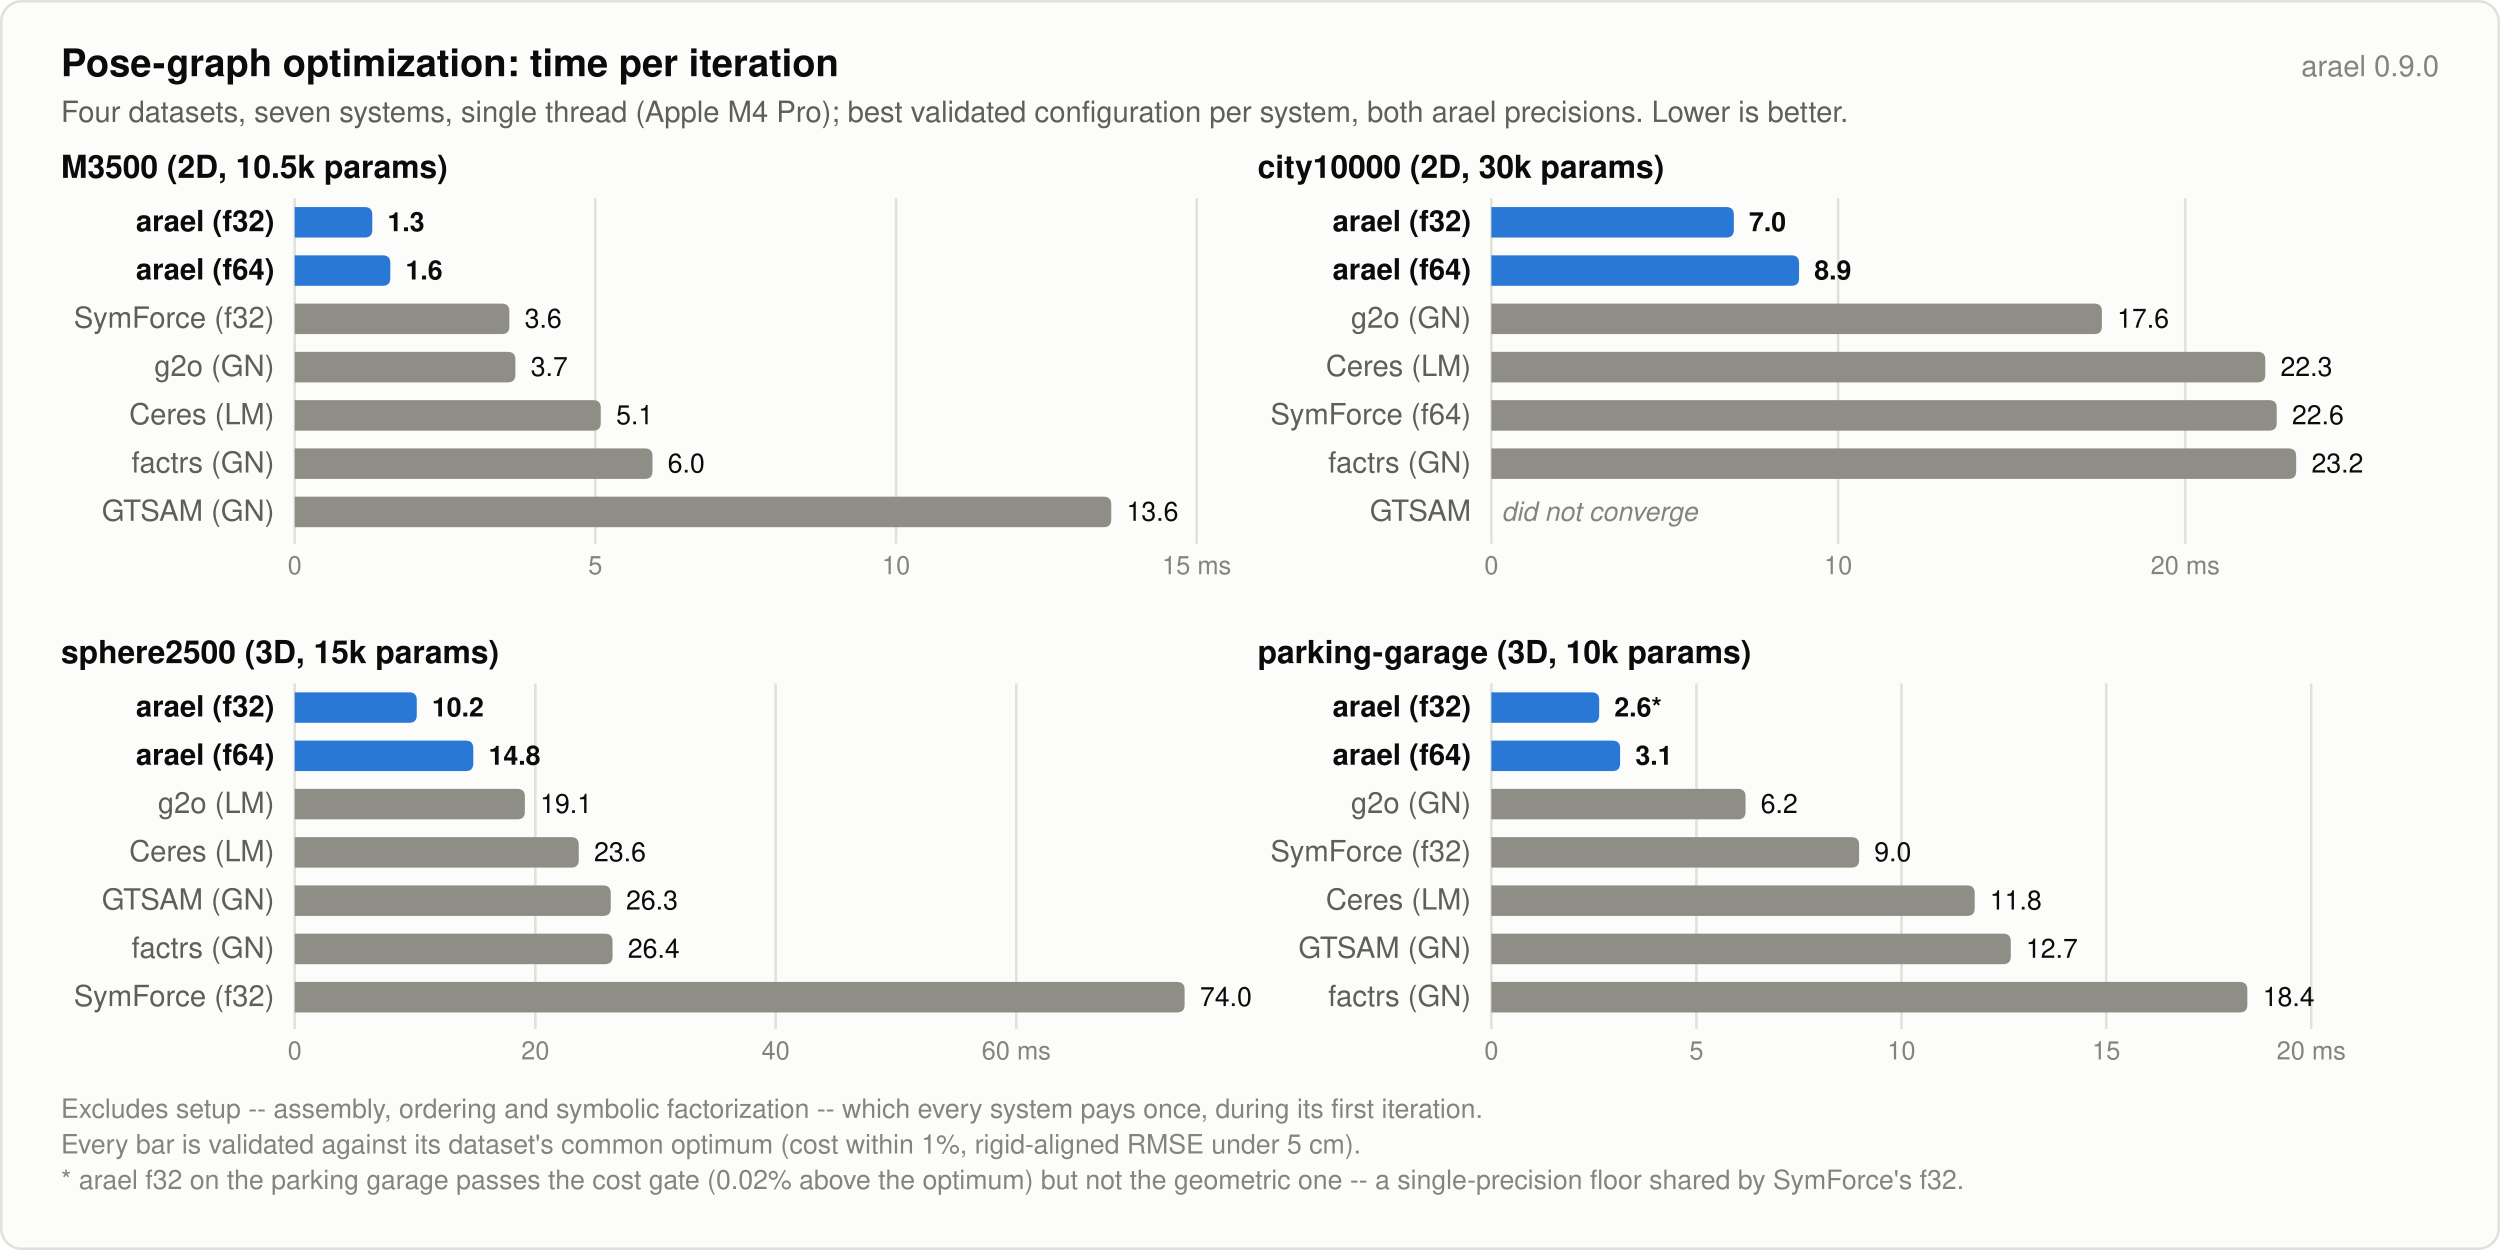
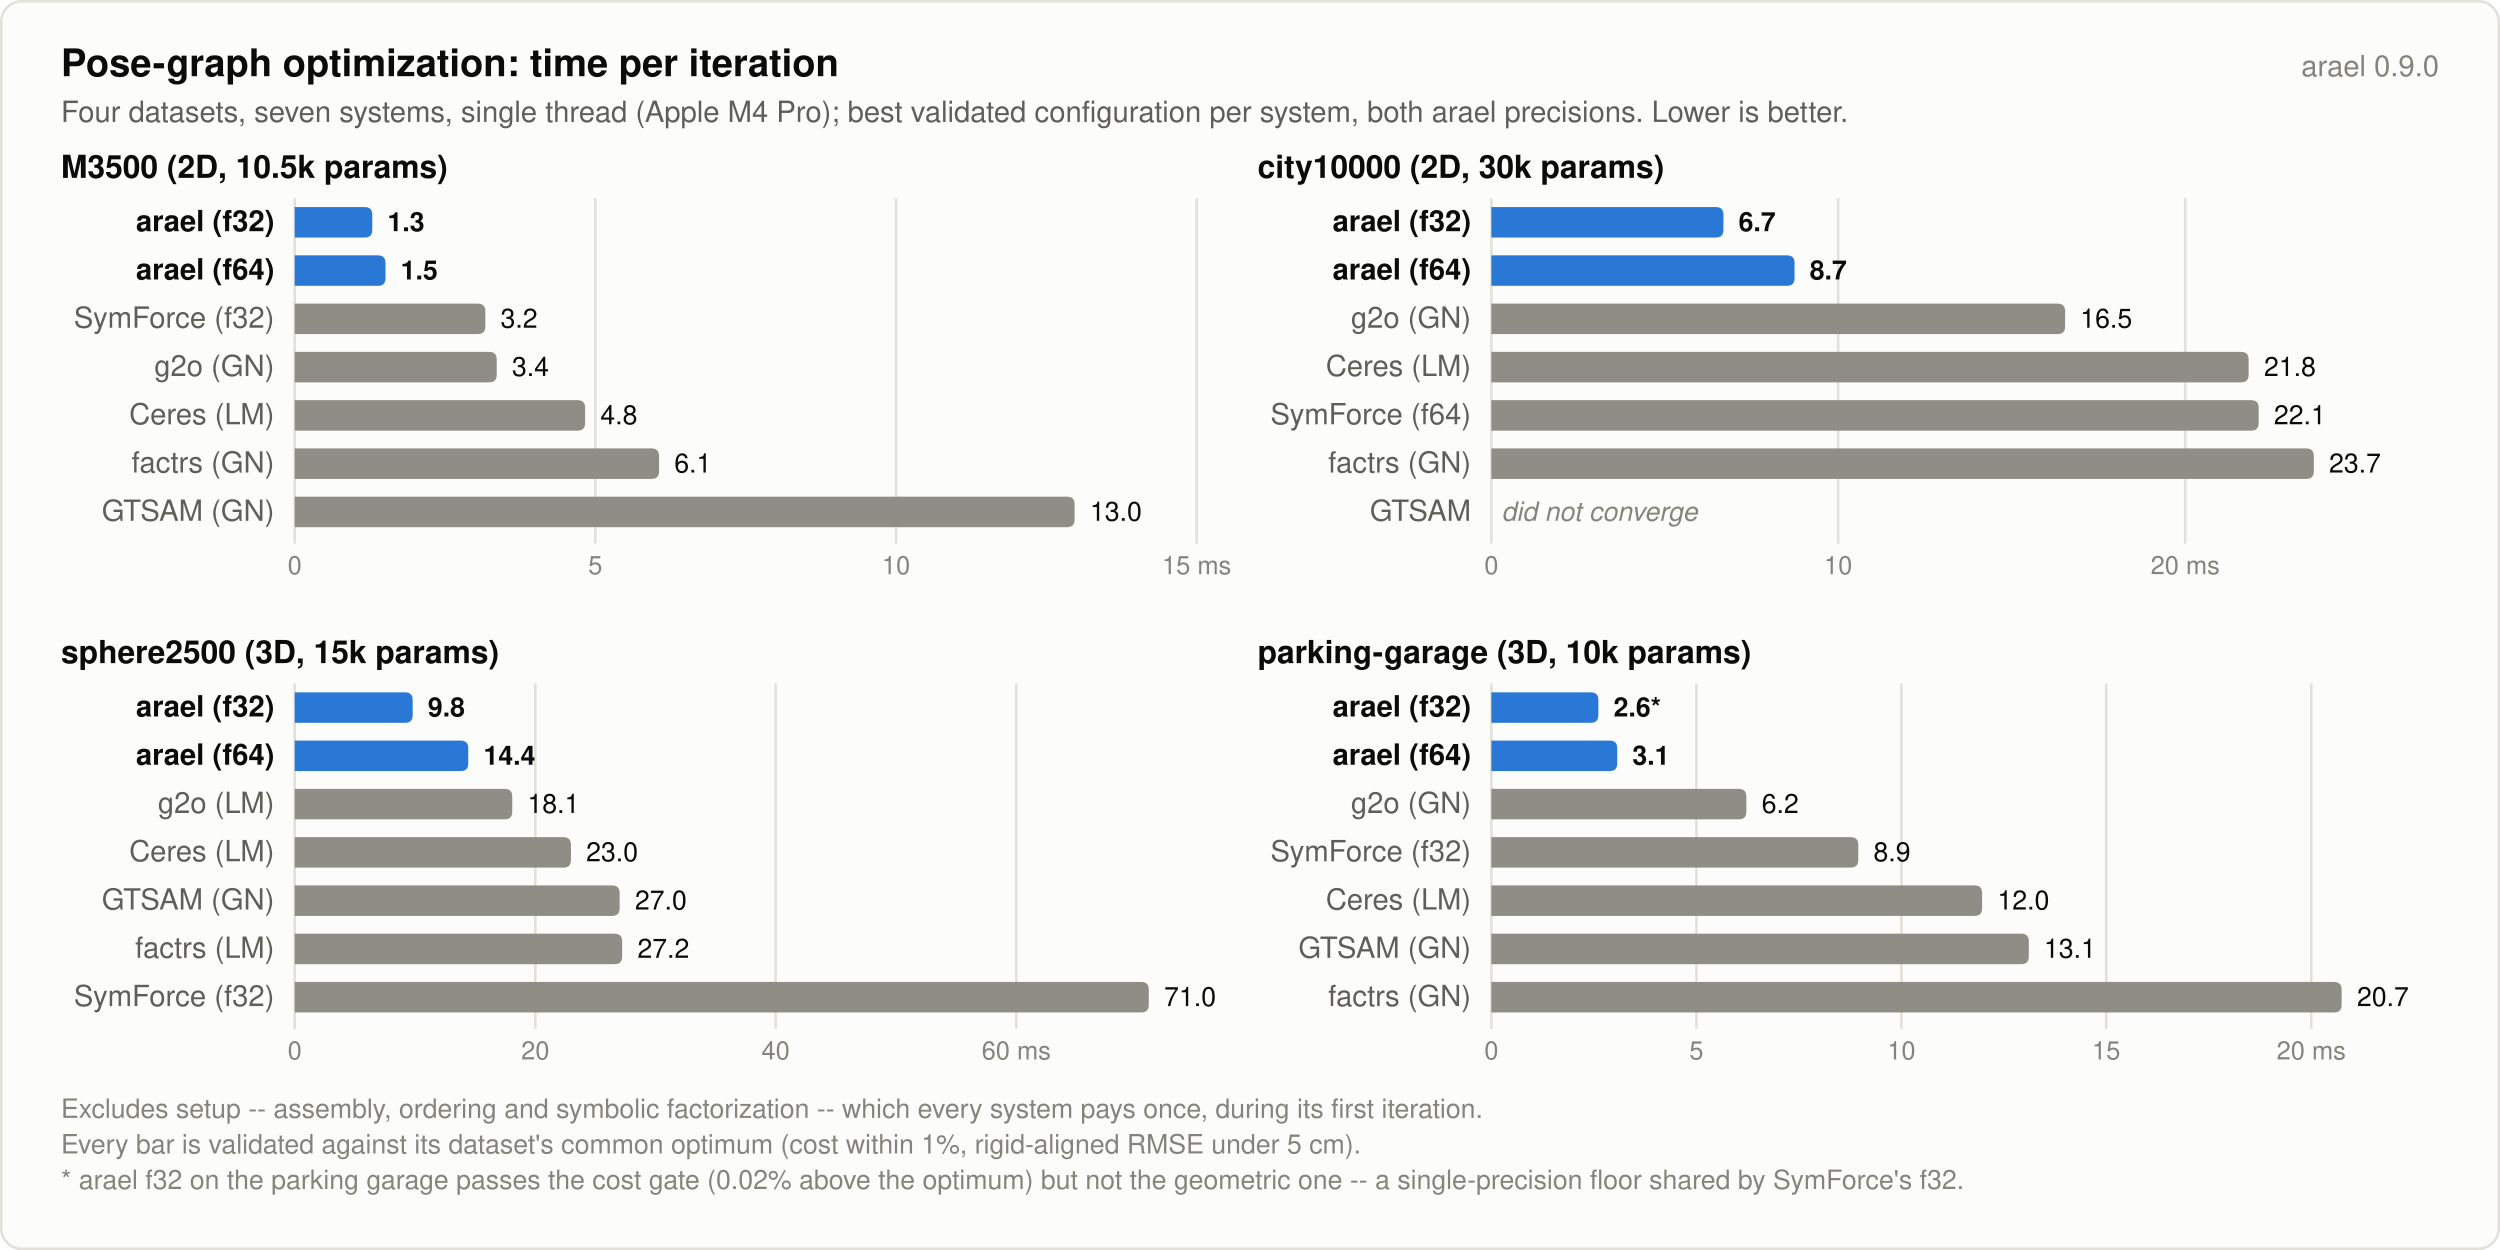
<svg xmlns="http://www.w3.org/2000/svg" width="984" height="492" viewBox="0 0 984 492" font-family="ui-sans-serif, system-ui, -apple-system, 'Segoe UI', Helvetica, Arial, sans-serif">
  <rect x="0.5" y="0.5" width="983" height="491" rx="8" fill="#fcfcfb" stroke="#e1e0d9" />
  <text x="24" y="30" font-size="15" font-weight="600" fill="#0b0b0b">Pose-graph optimization: time per iteration</text>
  <text x="960" y="30" font-size="11.5" text-anchor="end" fill="#85847c">arael 0.9.0</text>
  <text x="24" y="48" font-size="11.5" fill="#5f5e58">Four datasets, seven systems, single thread (Apple M4 Pro); best validated configuration per system, both arael precisions. Lower is better.</text>
  <text x="24" y="70" font-size="12.5" font-weight="600" fill="#0b0b0b">M3500 (2D, 10.5k params)</text>
  <line x1="116.0" y1="78" x2="116.0" y2="214" stroke="#e1e0d9" stroke-width="1" />
  <text x="116.0" y="226" font-size="10" text-anchor="middle" fill="#85847c">0</text>
  <line x1="234.3" y1="78" x2="234.3" y2="214" stroke="#e1e0d9" stroke-width="1" />
  <text x="234.3" y="226" font-size="10" text-anchor="middle" fill="#85847c">5</text>
  <line x1="352.7" y1="78" x2="352.7" y2="214" stroke="#e1e0d9" stroke-width="1" />
  <text x="352.7" y="226" font-size="10" text-anchor="middle" fill="#85847c">10</text>
  <line x1="471.0" y1="78" x2="471.0" y2="214" stroke="#e1e0d9" stroke-width="1" />
  <text x="471.0" y="226" font-size="10" text-anchor="middle" fill="#85847c">15 ms</text>
  <text x="108" y="91.0" font-size="11.5" text-anchor="end" font-weight="600" fill="#0b0b0b">arael (f32)</text>
  <path d="M116,81.5 L143.53,81.5 Q146.53,81.5 146.53,84.5 L146.53,90.5 Q146.53,93.5 143.53,93.5 L116,93.5 Z" fill="#2a78d6" />
  <text x="152.5" y="91.0" font-size="10.5" font-weight="600" fill="#0b0b0b">1.3</text>
  <text x="108" y="110.0" font-size="11.5" text-anchor="end" font-weight="600" fill="#0b0b0b">arael (f64)</text>
-   <path d="M116,100.5 L150.63,100.5 Q153.63,100.5 153.63,103.5 L153.63,109.5 Q153.63,112.5 150.63,112.5 L116,112.5 Z" fill="#2a78d6" />
-   <text x="159.6" y="110.0" font-size="10.5" font-weight="600" fill="#0b0b0b">1.6</text>
+   <path d="M116,100.5 L148.737,100.5 Q151.737,100.5 151.737,103.5 L151.737,109.5 Q151.737,112.5 148.737,112.5 L116,112.5 Z" fill="#2a78d6" />
+   <text x="157.7" y="110.0" font-size="10.5" font-weight="600" fill="#0b0b0b">1.5</text>
  <text x="108" y="129.0" font-size="11.5" text-anchor="end" fill="#5f5e58">SymForce (f32)</text>
-   <path d="M116,119.5 L197.49,119.5 Q200.49,119.5 200.49,122.5 L200.49,128.5 Q200.49,131.5 197.49,131.5 L116,131.5 Z" fill="#8f8e86" />
-   <text x="206.5" y="129.0" font-size="10.5" fill="#0b0b0b">3.6</text>
+   <path d="M116,119.5 L188.023,119.5 Q191.023,119.5 191.023,122.5 L191.023,128.5 Q191.023,131.5 188.023,131.5 L116,131.5 Z" fill="#8f8e86" />
+   <text x="197.0" y="129.0" font-size="10.5" fill="#0b0b0b">3.2</text>
  <text x="108" y="148.0" font-size="11.5" text-anchor="end" fill="#5f5e58">g2o (GN)</text>
-   <path d="M116,138.5 L199.857,138.5 Q202.857,138.5 202.857,141.5 L202.857,147.5 Q202.857,150.5 199.857,150.5 L116,150.5 Z" fill="#8f8e86" />
-   <text x="208.9" y="148.0" font-size="10.5" fill="#0b0b0b">3.7</text>
+   <path d="M116,138.5 L192.52,138.5 Q195.52,138.5 195.52,141.5 L195.52,147.5 Q195.52,150.5 192.52,150.5 L116,150.5 Z" fill="#8f8e86" />
+   <text x="201.5" y="148.0" font-size="10.5" fill="#0b0b0b">3.4</text>
  <text x="108" y="167.0" font-size="11.5" text-anchor="end" fill="#5f5e58">Ceres (LM)</text>
-   <path d="M116,157.5 L233.463,157.5 Q236.463,157.5 236.463,160.5 L236.463,166.5 Q236.463,169.5 233.463,169.5 L116,169.5 Z" fill="#8f8e86" />
-   <text x="242.5" y="167.0" font-size="10.5" fill="#0b0b0b">5.1</text>
+   <path d="M116,157.5 L227.31,157.5 Q230.31,157.5 230.31,160.5 L230.31,166.5 Q230.31,169.5 227.31,169.5 L116,169.5 Z" fill="#8f8e86" />
+   <text x="236.3" y="167.0" font-size="10.5" fill="#0b0b0b">4.8</text>
  <text x="108" y="186.0" font-size="11.5" text-anchor="end" fill="#5f5e58">factrs (GN)</text>
-   <path d="M116,176.5 L253.817,176.5 Q256.817,176.5 256.817,179.5 L256.817,185.5 Q256.817,188.5 253.817,188.5 L116,188.5 Z" fill="#8f8e86" />
-   <text x="262.8" y="186.0" font-size="10.5" fill="#0b0b0b">6.0</text>
+   <path d="M116,176.5 L256.42,176.5 Q259.42,176.5 259.42,179.5 L259.42,185.5 Q259.42,188.5 256.42,188.5 L116,188.5 Z" fill="#8f8e86" />
+   <text x="265.4" y="186.0" font-size="10.5" fill="#0b0b0b">6.1</text>
  <text x="108" y="205.0" font-size="11.5" text-anchor="end" fill="#5f5e58">GTSAM (GN)</text>
-   <path d="M116,195.5 L434.393,195.5 Q437.393,195.5 437.393,198.5 L437.393,204.5 Q437.393,207.5 434.393,207.5 L116,207.5 Z" fill="#8f8e86" />
-   <text x="443.4" y="205.0" font-size="10.5" fill="#0b0b0b">13.6</text>
+   <path d="M116,195.5 L419.957,195.5 Q422.957,195.5 422.957,198.5 L422.957,204.5 Q422.957,207.5 419.957,207.5 L116,207.5 Z" fill="#8f8e86" />
+   <text x="429.0" y="205.0" font-size="10.5" fill="#0b0b0b">13.0</text>
  <text x="495" y="70" font-size="12.5" font-weight="600" fill="#0b0b0b">city10000 (2D, 30k params)</text>
  <line x1="587.0" y1="78" x2="587.0" y2="214" stroke="#e1e0d9" stroke-width="1" />
  <text x="587.0" y="226" font-size="10" text-anchor="middle" fill="#85847c">0</text>
  <line x1="723.5" y1="78" x2="723.5" y2="214" stroke="#e1e0d9" stroke-width="1" />
  <text x="723.5" y="226" font-size="10" text-anchor="middle" fill="#85847c">10</text>
  <line x1="860.1" y1="78" x2="860.1" y2="214" stroke="#e1e0d9" stroke-width="1" />
  <text x="860.1" y="226" font-size="10" text-anchor="middle" fill="#85847c">20 ms</text>
  <text x="579" y="91.0" font-size="11.5" text-anchor="end" font-weight="600" fill="#0b0b0b">arael (f32)</text>
-   <path d="M587,81.5 L679.44,81.5 Q682.44,81.5 682.44,84.5 L682.44,90.5 Q682.44,93.5 679.44,93.5 L587,93.5 Z" fill="#2a78d6" />
-   <text x="688.4" y="91.0" font-size="10.5" font-weight="600" fill="#0b0b0b">7.0</text>
+   <path d="M587,81.5 L675.344,81.5 Q678.344,81.5 678.344,84.5 L678.344,90.5 Q678.344,93.5 675.344,93.5 L587,93.5 Z" fill="#2a78d6" />
+   <text x="684.3" y="91.0" font-size="10.5" font-weight="600" fill="#0b0b0b">6.7</text>
  <text x="579" y="110.0" font-size="11.5" text-anchor="end" font-weight="600" fill="#0b0b0b">arael (f64)</text>
-   <path d="M587,100.5 L705.11,100.5 Q708.11,100.5 708.11,103.5 L708.11,109.5 Q708.11,112.5 705.11,112.5 L587,112.5 Z" fill="#2a78d6" />
-   <text x="714.1" y="110.0" font-size="10.5" font-weight="600" fill="#0b0b0b">8.9</text>
+   <path d="M587,100.5 L703.335,100.5 Q706.335,100.5 706.335,103.5 L706.335,109.5 Q706.335,112.5 703.335,112.5 L587,112.5 Z" fill="#2a78d6" />
+   <text x="712.3" y="110.0" font-size="10.5" font-weight="600" fill="#0b0b0b">8.7</text>
  <text x="579" y="129.0" font-size="11.5" text-anchor="end" fill="#5f5e58">g2o (GN)</text>
-   <path d="M587,119.5 L824.308,119.5 Q827.308,119.5 827.308,122.5 L827.308,128.5 Q827.308,131.5 824.308,131.5 L587,131.5 Z" fill="#8f8e86" />
-   <text x="833.3" y="129.0" font-size="10.5" fill="#0b0b0b">17.6</text>
+   <path d="M587,119.5 L809.835,119.5 Q812.835,119.5 812.835,122.5 L812.835,128.5 Q812.835,131.5 809.835,131.5 L587,131.5 Z" fill="#8f8e86" />
+   <text x="818.8" y="129.0" font-size="10.5" fill="#0b0b0b">16.5</text>
  <text x="579" y="148.0" font-size="11.5" text-anchor="end" fill="#5f5e58">Ceres (LM)</text>
-   <path d="M587,138.5 L888.617,138.5 Q891.617,138.5 891.617,141.5 L891.617,147.5 Q891.617,150.5 888.617,150.5 L587,150.5 Z" fill="#8f8e86" />
-   <text x="897.6" y="148.0" font-size="10.5" fill="#0b0b0b">22.3</text>
+   <path d="M587,138.5 L882.063,138.5 Q885.063,138.5 885.063,141.5 L885.063,147.5 Q885.063,150.5 882.063,150.5 L587,150.5 Z" fill="#8f8e86" />
+   <text x="891.1" y="148.0" font-size="10.5" fill="#0b0b0b">21.8</text>
  <text x="579" y="167.0" font-size="11.5" text-anchor="end" fill="#5f5e58">SymForce (f64)</text>
-   <path d="M587,157.5 L893.123,157.5 Q896.123,157.5 896.123,160.5 L896.123,166.5 Q896.123,169.5 893.123,169.5 L587,169.5 Z" fill="#8f8e86" />
-   <text x="902.1" y="167.0" font-size="10.5" fill="#0b0b0b">22.6</text>
+   <path d="M587,157.5 L886.023,157.5 Q889.023,157.5 889.023,160.5 L889.023,166.5 Q889.023,169.5 886.023,169.5 L587,169.5 Z" fill="#8f8e86" />
+   <text x="895.0" y="167.0" font-size="10.5" fill="#0b0b0b">22.1</text>
  <text x="579" y="186.0" font-size="11.5" text-anchor="end" fill="#5f5e58">factrs (GN)</text>
-   <path d="M587,176.5 L900.769,176.5 Q903.769,176.5 903.769,179.5 L903.769,185.5 Q903.769,188.5 900.769,188.5 L587,188.5 Z" fill="#8f8e86" />
-   <text x="909.8" y="186.0" font-size="10.5" fill="#0b0b0b">23.2</text>
+   <path d="M587,176.5 L907.733,176.5 Q910.733,176.5 910.733,179.5 L910.733,185.5 Q910.733,188.5 907.733,188.5 L587,188.5 Z" fill="#8f8e86" />
+   <text x="916.7" y="186.0" font-size="10.5" fill="#0b0b0b">23.7</text>
  <text x="579" y="205.0" font-size="11.5" text-anchor="end" fill="#5f5e58">GTSAM</text>
  <text x="591" y="205.0" font-size="10.5" font-style="italic" fill="#85847c">did not converge</text>
  <text x="24" y="261" font-size="12.5" font-weight="600" fill="#0b0b0b">sphere2500 (3D, 15k params)</text>
  <line x1="116.0" y1="269" x2="116.0" y2="405" stroke="#e1e0d9" stroke-width="1" />
  <text x="116.0" y="417" font-size="10" text-anchor="middle" fill="#85847c">0</text>
  <line x1="210.7" y1="269" x2="210.7" y2="405" stroke="#e1e0d9" stroke-width="1" />
  <text x="210.7" y="417" font-size="10" text-anchor="middle" fill="#85847c">20</text>
  <line x1="305.3" y1="269" x2="305.3" y2="405" stroke="#e1e0d9" stroke-width="1" />
  <text x="305.3" y="417" font-size="10" text-anchor="middle" fill="#85847c">40</text>
  <line x1="400.0" y1="269" x2="400.0" y2="405" stroke="#e1e0d9" stroke-width="1" />
  <text x="400.0" y="417" font-size="10" text-anchor="middle" fill="#85847c">60 ms</text>
  <text x="108" y="282.0" font-size="11.5" text-anchor="end" font-weight="600" fill="#0b0b0b">arael (f32)</text>
-   <path d="M116,272.5 L161.043,272.5 Q164.043,272.5 164.043,275.5 L164.043,281.5 Q164.043,284.5 161.043,284.5 L116,284.5 Z" fill="#2a78d6" />
-   <text x="170.0" y="282.0" font-size="10.5" font-weight="600" fill="#0b0b0b">10.2</text>
+   <path d="M116,272.5 L159.434,272.5 Q162.434,272.5 162.434,275.5 L162.434,281.5 Q162.434,284.5 159.434,284.5 L116,284.5 Z" fill="#2a78d6" />
+   <text x="168.4" y="282.0" font-size="10.5" font-weight="600" fill="#0b0b0b">9.8</text>
  <text x="108" y="301.0" font-size="11.5" text-anchor="end" font-weight="600" fill="#0b0b0b">arael (f64)</text>
-   <path d="M116,291.5 L183.29,291.5 Q186.29,291.5 186.29,294.5 L186.29,300.5 Q186.29,303.5 183.29,303.5 L116,303.5 Z" fill="#2a78d6" />
-   <text x="192.3" y="301.0" font-size="10.5" font-weight="600" fill="#0b0b0b">14.8</text>
+   <path d="M116,291.5 L181.302,291.5 Q184.302,291.5 184.302,294.5 L184.302,300.5 Q184.302,303.5 181.302,303.5 L116,303.5 Z" fill="#2a78d6" />
+   <text x="190.3" y="301.0" font-size="10.5" font-weight="600" fill="#0b0b0b">14.4</text>
  <text x="108" y="320.0" font-size="11.5" text-anchor="end" fill="#5f5e58">g2o (LM)</text>
-   <path d="M116,310.5 L203.596,310.5 Q206.596,310.5 206.596,313.5 L206.596,319.5 Q206.596,322.5 203.596,322.5 L116,322.5 Z" fill="#8f8e86" />
-   <text x="212.6" y="320.0" font-size="10.5" fill="#0b0b0b">19.1</text>
+   <path d="M116,310.5 L198.626,310.5 Q201.626,310.5 201.626,313.5 L201.626,319.5 Q201.626,322.5 198.626,322.5 L116,322.5 Z" fill="#8f8e86" />
+   <text x="207.6" y="320.0" font-size="10.5" fill="#0b0b0b">18.1</text>
  <text x="108" y="339.0" font-size="11.5" text-anchor="end" fill="#5f5e58">Ceres (LM)</text>
-   <path d="M116,329.5 L224.801,329.5 Q227.801,329.5 227.801,332.5 L227.801,338.5 Q227.801,341.5 224.801,341.5 L116,341.5 Z" fill="#8f8e86" />
-   <text x="233.8" y="339.0" font-size="10.5" fill="#0b0b0b">23.6</text>
+   <path d="M116,329.5 L221.725,329.5 Q224.725,329.5 224.725,332.5 L224.725,338.5 Q224.725,341.5 221.725,341.5 L116,341.5 Z" fill="#8f8e86" />
+   <text x="230.7" y="339.0" font-size="10.5" fill="#0b0b0b">23.0</text>
  <text x="108" y="358.0" font-size="11.5" text-anchor="end" fill="#5f5e58">GTSAM (GN)</text>
-   <path d="M116,348.5 L237.392,348.5 Q240.392,348.5 240.392,351.5 L240.392,357.5 Q240.392,360.5 237.392,360.5 L116,360.5 Z" fill="#8f8e86" />
-   <text x="246.4" y="358.0" font-size="10.5" fill="#0b0b0b">26.3</text>
-   <text x="108" y="377.0" font-size="11.5" text-anchor="end" fill="#5f5e58">factrs (GN)</text>
-   <path d="M116,367.5 L238.102,367.5 Q241.102,367.5 241.102,370.5 L241.102,376.5 Q241.102,379.5 238.102,379.5 L116,379.5 Z" fill="#8f8e86" />
-   <text x="247.1" y="377.0" font-size="10.5" fill="#0b0b0b">26.4</text>
+   <path d="M116,348.5 L240.895,348.5 Q243.895,348.5 243.895,351.5 L243.895,357.5 Q243.895,360.5 240.895,360.5 L116,360.5 Z" fill="#8f8e86" />
+   <text x="249.9" y="358.0" font-size="10.5" fill="#0b0b0b">27.0</text>
+   <text x="108" y="377.0" font-size="11.5" text-anchor="end" fill="#5f5e58">factrs (LM)</text>
+   <path d="M116,367.5 L241.889,367.5 Q244.889,367.5 244.889,370.5 L244.889,376.5 Q244.889,379.5 241.889,379.5 L116,379.5 Z" fill="#8f8e86" />
+   <text x="250.9" y="377.0" font-size="10.5" fill="#0b0b0b">27.2</text>
  <text x="108" y="396.0" font-size="11.5" text-anchor="end" fill="#5f5e58">SymForce (f32)</text>
-   <path d="M116,386.5 L463.267,386.5 Q466.267,386.5 466.267,389.5 L466.267,395.5 Q466.267,398.5 463.267,398.5 L116,398.5 Z" fill="#8f8e86" />
-   <text x="472.3" y="396.0" font-size="10.5" fill="#0b0b0b">74.0</text>
+   <path d="M116,386.5 L449.161,386.5 Q452.161,386.5 452.161,389.5 L452.161,395.5 Q452.161,398.5 449.161,398.5 L116,398.5 Z" fill="#8f8e86" />
+   <text x="458.2" y="396.0" font-size="10.5" fill="#0b0b0b">71.0</text>
  <text x="495" y="261" font-size="12.5" font-weight="600" fill="#0b0b0b">parking-garage (3D, 10k params)</text>
  <line x1="587.0" y1="269" x2="587.0" y2="405" stroke="#e1e0d9" stroke-width="1" />
  <text x="587.0" y="417" font-size="10" text-anchor="middle" fill="#85847c">0</text>
  <line x1="667.7" y1="269" x2="667.7" y2="405" stroke="#e1e0d9" stroke-width="1" />
  <text x="667.7" y="417" font-size="10" text-anchor="middle" fill="#85847c">5</text>
  <line x1="748.4" y1="269" x2="748.4" y2="405" stroke="#e1e0d9" stroke-width="1" />
  <text x="748.4" y="417" font-size="10" text-anchor="middle" fill="#85847c">10</text>
  <line x1="829.0" y1="269" x2="829.0" y2="405" stroke="#e1e0d9" stroke-width="1" />
  <text x="829.0" y="417" font-size="10" text-anchor="middle" fill="#85847c">15</text>
  <line x1="909.7" y1="269" x2="909.7" y2="405" stroke="#e1e0d9" stroke-width="1" />
  <text x="909.7" y="417" font-size="10" text-anchor="middle" fill="#85847c">20 ms</text>
  <text x="579" y="282.0" font-size="11.5" text-anchor="end" font-weight="600" fill="#0b0b0b">arael (f32)</text>
-   <path d="M587,272.5 L626.439,272.5 Q629.439,272.5 629.439,275.5 L629.439,281.5 Q629.439,284.5 626.439,284.5 L587,284.5 Z" fill="#2a78d6" />
-   <text x="635.4" y="282.0" font-size="10.5" font-weight="600" fill="#0b0b0b">2.6*</text>
+   <path d="M587,272.5 L626.116,272.5 Q629.116,272.5 629.116,275.5 L629.116,281.5 Q629.116,284.5 626.116,284.5 L587,284.5 Z" fill="#2a78d6" />
+   <text x="635.1" y="282.0" font-size="10.5" font-weight="600" fill="#0b0b0b">2.6*</text>
  <text x="579" y="301.0" font-size="11.5" text-anchor="end" font-weight="600" fill="#0b0b0b">arael (f64)</text>
-   <path d="M587,291.5 L634.668,291.5 Q637.668,291.5 637.668,294.5 L637.668,300.5 Q637.668,303.5 634.668,303.5 L587,303.5 Z" fill="#2a78d6" />
-   <text x="643.7" y="301.0" font-size="10.5" font-weight="600" fill="#0b0b0b">3.1</text>
+   <path d="M587,291.5 L633.539,291.5 Q636.539,291.5 636.539,294.5 L636.539,300.5 Q636.539,303.5 633.539,303.5 L587,303.5 Z" fill="#2a78d6" />
+   <text x="642.5" y="301.0" font-size="10.5" font-weight="600" fill="#0b0b0b">3.1</text>
  <text x="579" y="320.0" font-size="11.5" text-anchor="end" fill="#5f5e58">g2o (GN)</text>
-   <path d="M587,310.5 L684.045,310.5 Q687.045,310.5 687.045,313.5 L687.045,319.5 Q687.045,322.5 684.045,322.5 L587,322.5 Z" fill="#8f8e86" />
-   <text x="693.0" y="320.0" font-size="10.5" fill="#0b0b0b">6.2</text>
+   <path d="M587,310.5 L684.368,310.5 Q687.368,310.5 687.368,313.5 L687.368,319.5 Q687.368,322.5 684.368,322.5 L587,322.5 Z" fill="#8f8e86" />
+   <text x="693.4" y="320.0" font-size="10.5" fill="#0b0b0b">6.2</text>
  <text x="579" y="339.0" font-size="11.5" text-anchor="end" fill="#5f5e58">SymForce (f32)</text>
-   <path d="M587,329.5 L728.743,329.5 Q731.743,329.5 731.743,332.5 L731.743,338.5 Q731.743,341.5 728.743,341.5 L587,341.5 Z" fill="#8f8e86" />
-   <text x="737.7" y="339.0" font-size="10.5" fill="#0b0b0b">9.0</text>
+   <path d="M587,329.5 L728.42,329.5 Q731.42,329.5 731.42,332.5 L731.42,338.5 Q731.42,341.5 728.42,341.5 L587,341.5 Z" fill="#8f8e86" />
+   <text x="737.4" y="339.0" font-size="10.5" fill="#0b0b0b">8.9</text>
  <text x="579" y="358.0" font-size="11.5" text-anchor="end" fill="#5f5e58">Ceres (LM)</text>
-   <path d="M587,348.5 L774.248,348.5 Q777.248,348.5 777.248,351.5 L777.248,357.5 Q777.248,360.5 774.248,360.5 L587,360.5 Z" fill="#8f8e86" />
-   <text x="783.2" y="358.0" font-size="10.5" fill="#0b0b0b">11.8</text>
+   <path d="M587,348.5 L777.152,348.5 Q780.152,348.5 780.152,351.5 L780.152,357.5 Q780.152,360.5 777.152,360.5 L587,360.5 Z" fill="#8f8e86" />
+   <text x="786.2" y="358.0" font-size="10.5" fill="#0b0b0b">12.0</text>
  <text x="579" y="377.0" font-size="11.5" text-anchor="end" fill="#5f5e58">GTSAM (GN)</text>
-   <path d="M587,367.5 L788.448,367.5 Q791.448,367.5 791.448,370.5 L791.448,376.5 Q791.448,379.5 788.448,379.5 L587,379.5 Z" fill="#8f8e86" />
-   <text x="797.4" y="377.0" font-size="10.5" fill="#0b0b0b">12.7</text>
+   <path d="M587,367.5 L795.548,367.5 Q798.548,367.5 798.548,370.5 L798.548,376.5 Q798.548,379.5 795.548,379.5 L587,379.5 Z" fill="#8f8e86" />
+   <text x="804.5" y="377.0" font-size="10.5" fill="#0b0b0b">13.1</text>
  <text x="579" y="396.0" font-size="11.5" text-anchor="end" fill="#5f5e58">factrs (GN)</text>
-   <path d="M587,386.5 L881.555,386.5 Q884.555,386.5 884.555,389.5 L884.555,395.5 Q884.555,398.5 881.555,398.5 L587,398.5 Z" fill="#8f8e86" />
-   <text x="890.6" y="396.0" font-size="10.5" fill="#0b0b0b">18.4</text>
+   <path d="M587,386.5 L918.668,386.5 Q921.668,386.5 921.668,389.5 L921.668,395.5 Q921.668,398.5 918.668,398.5 L587,398.5 Z" fill="#8f8e86" />
+   <text x="927.7" y="396.0" font-size="10.5" fill="#0b0b0b">20.7</text>
  <text x="24" y="440" font-size="10.5" fill="#85847c">Excludes setup -- assembly, ordering and symbolic factorization -- which every system pays once, during its first iteration.</text>
  <text x="24" y="454" font-size="10.5" fill="#85847c">Every bar is validated against its dataset's common optimum (cost within 1%, rigid-aligned RMSE under 5 cm).</text>
  <text x="24" y="468" font-size="10.5" fill="#85847c">* arael f32 on the parking garage passes the cost gate (0.02% above the optimum) but not the geometric one -- a single-precision floor shared by SymForce's f32.</text>
</svg>
